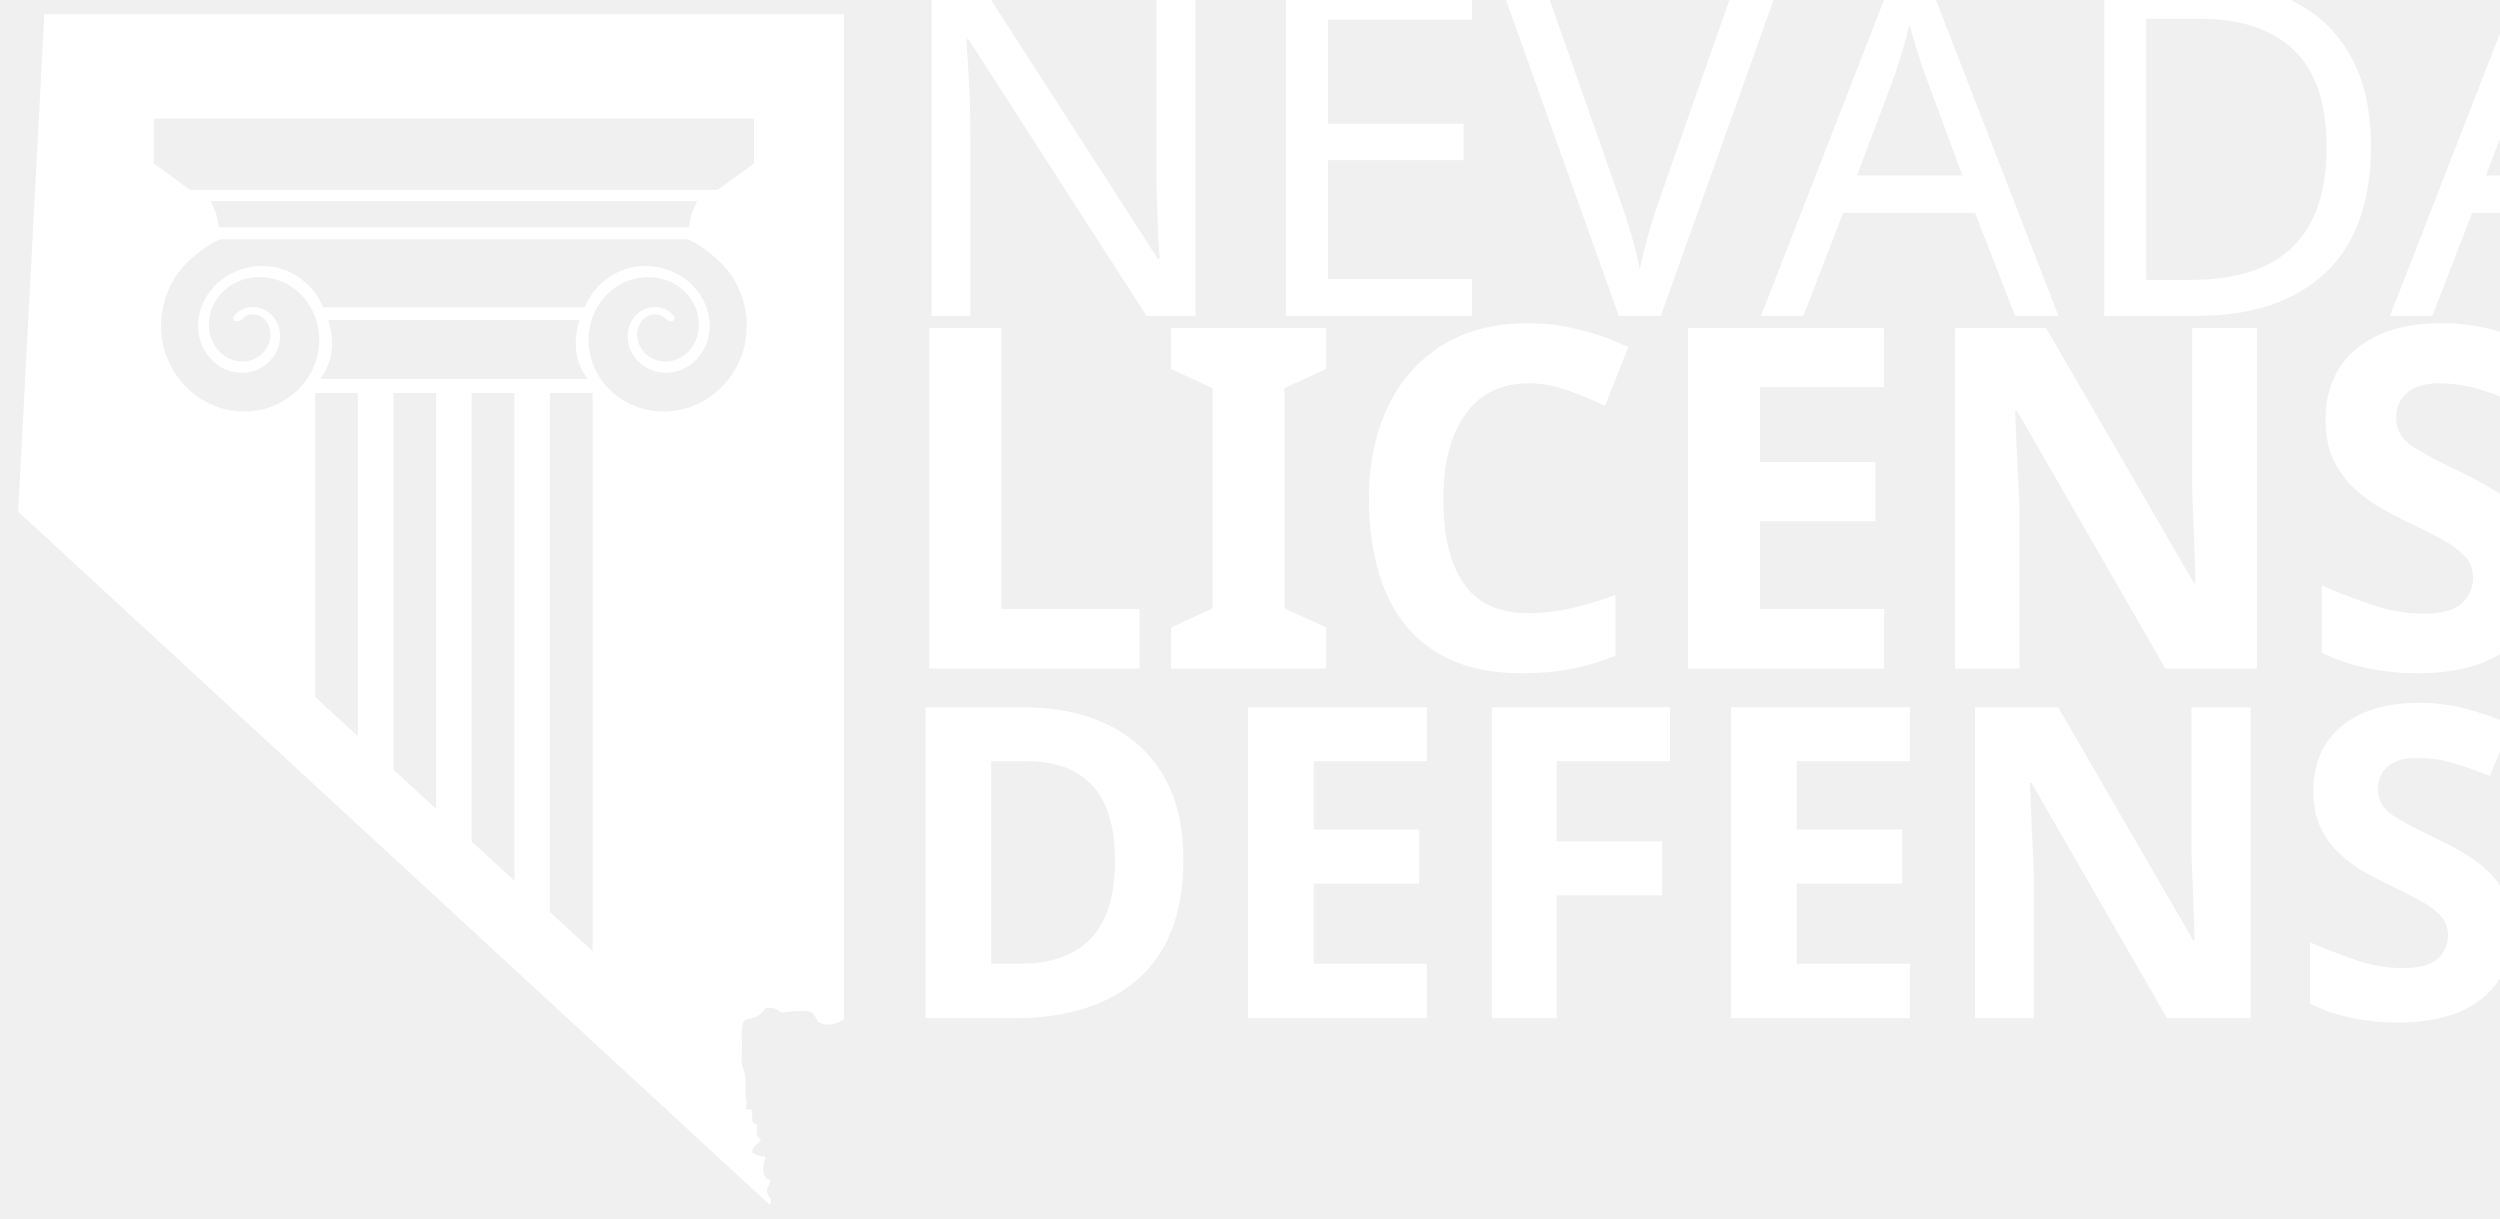
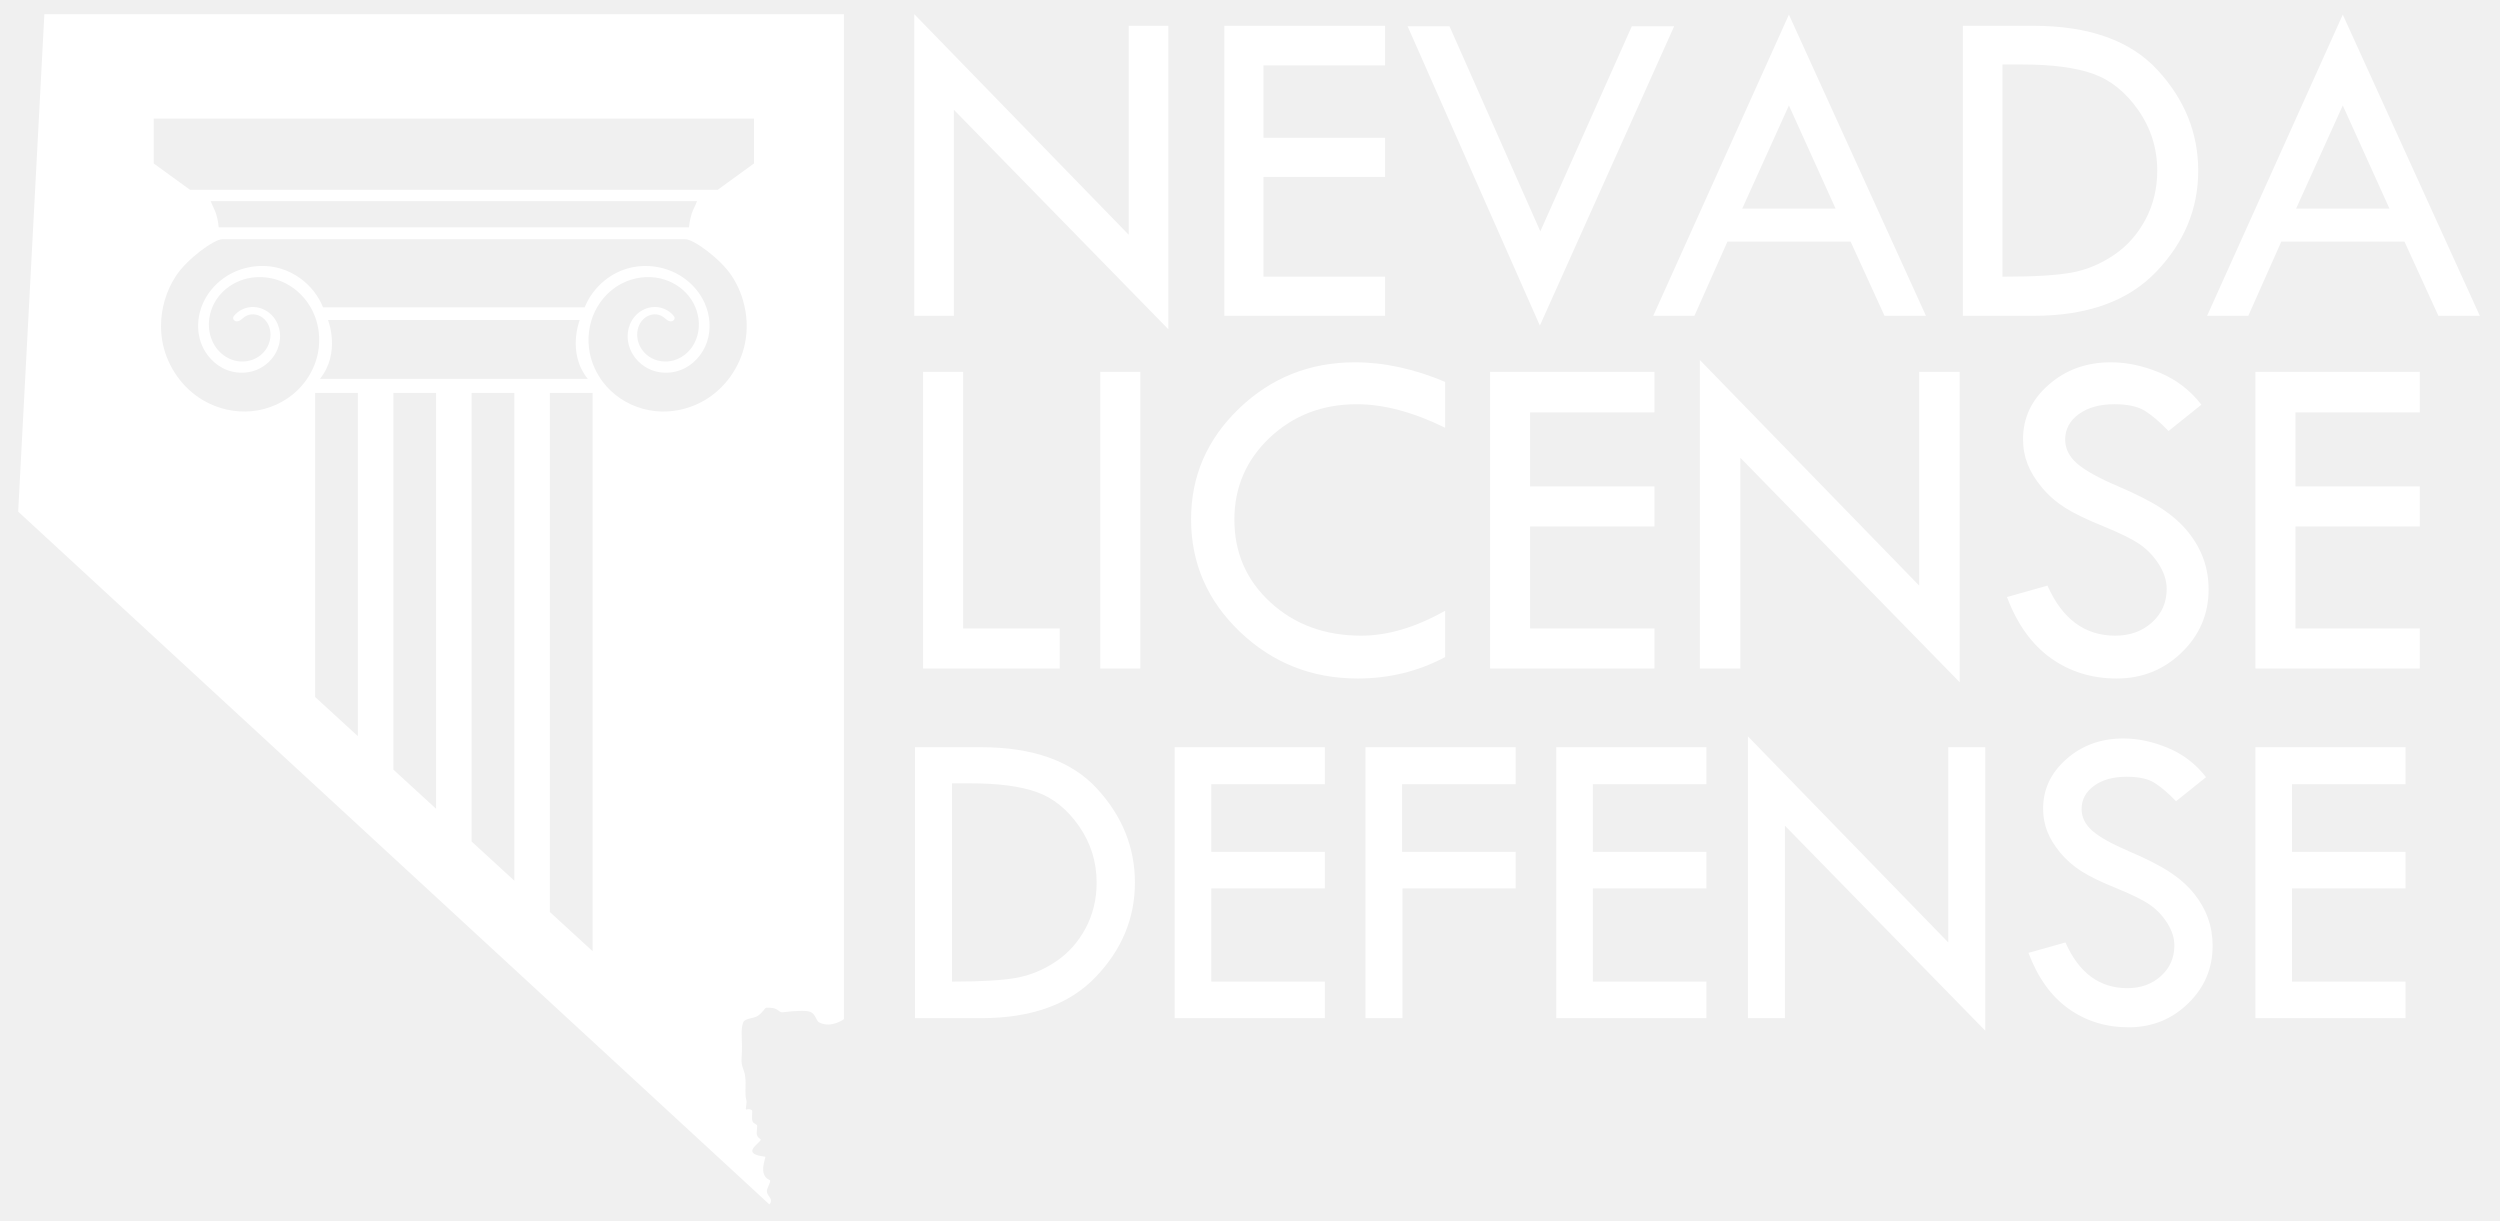
- <svg xmlns="http://www.w3.org/2000/svg" width="297.729mm" height="145.134mm" viewBox="0 0 297.729 145.134" version="1.1" id="svg1">
-   <defs id="defs1" />
-   <g id="layer1" transform="translate(0,-31.70429)">
-     <text xml:space="preserve" style="font-style:normal;font-variant:normal;font-weight:normal;font-stretch:normal;font-size:56.794px;line-height:41.266px;font-family:'New Century Schoolbook';-inkscape-font-specification:'New Century Schoolbook, Normal';font-variant-ligatures:normal;font-variant-caps:normal;font-variant-numeric:normal;font-variant-east-asian:normal;text-align:start;text-decoration-color:#000000;writing-mode:lr-tb;direction:ltr;text-anchor:start;fill:#ffffff;fill-opacity:1;stroke-width:0.5;stroke-linejoin:round;stroke-miterlimit:10" x="105.554" y="69.317" id="text1-0-4-6-5-0-8-0">
-       <tspan id="tspan1-5-5-1-0-3-9-6" x="105.554" y="69.317" style="font-style:normal;font-variant:normal;font-weight:normal;font-stretch:normal;font-size:55.526px;line-height:41.266px;font-family:'Tw Cen MT';-inkscape-font-specification:'Tw Cen MT, Normal';font-variant-ligatures:normal;font-variant-caps:normal;font-variant-numeric:normal;font-variant-east-asian:normal;fill:#ffffff;fill-opacity:1;stroke-width:0.5">NEVADA</tspan>
-       <tspan x="105.554" y="111.322" style="font-style:normal;font-variant:normal;font-weight:bold;font-stretch:normal;font-size:56.794px;line-height:41.266px;font-family:'Tw Cen MT';-inkscape-font-specification:'Tw Cen MT, Normal';font-variant-ligatures:normal;font-variant-caps:normal;font-variant-numeric:normal;font-variant-east-asian:normal;fill:#ffffff;fill-opacity:1;stroke-width:0.5" id="tspan36-8-79-4-2-1">LICENSE</tspan>
-       <tspan x="105.554" y="152.965" style="font-style:normal;font-variant:normal;font-weight:bold;font-stretch:normal;font-size:51.878px;line-height:41.266px;font-family:'Tw Cen MT';-inkscape-font-specification:'Tw Cen MT, Normal';font-variant-ligatures:normal;font-variant-caps:normal;font-variant-numeric:normal;font-variant-east-asian:normal;fill:#ffffff;fill-opacity:1;stroke-width:0.5" id="tspan35-9-0-1-9-8">DEFENSE</tspan>
-     </text>
-     <path id="path15-4-1-1" style="fill:#ffffff;fill-opacity:1;stroke-width:0.265;stroke-linejoin:round;stroke-miterlimit:2;-inkscape-stroke:none" d="M 5.283 33.393 L 2.165 92.638 L 91.633 175.149 C 92.252 174.403 91.154 174.144 91.359 173.375 C 91.456 173.013 91.869 172.333 91.672 172.25 C 90.2 171.629 91.289 169.481 91.133 169.463 C 88.225 169.132 90.28 168.03 90.587 167.488 C 90.687 167.311 90.301 167.337 90.148 166.869 C 90.08 166.66 90.176 166.081 90.178 165.809 C 90.181 165.547 89.734 165.586 89.615 165.217 C 89.482 164.802 89.67 163.987 89.541 163.913 C 89.008 163.608 88.776 164.079 88.837 163.66 C 89.028 162.351 88.797 163.129 88.785 161.732 C 88.775 160.589 88.857 160.733 88.722 159.729 C 88.654 159.223 88.256 158.661 88.319 157.805 C 88.488 155.494 88.137 154.458 88.514 153.472 C 88.708 152.968 89.754 153.009 90.211 152.718 C 90.866 152.3 91.075 151.724 91.287 151.718 C 92.617 151.683 92.596 152.102 93.026 152.25 C 93.218 152.316 94.045 152.124 95.053 152.108 C 95.65 152.098 96.436 152.014 96.849 152.452 C 97.239 152.866 97.243 153.319 97.601 153.493 C 99.041 154.19 100.507 153.082 100.507 153.082 L 100.507 33.393 L 5.283 33.393 z M 18.309 45.832 L 89.798 45.832 L 89.798 51.175 L 85.473 54.312 L 85.049 54.312 L 23.058 54.312 L 22.634 54.312 L 18.309 51.175 L 18.309 45.832 z M 25.09 55.661 L 83.016 55.661 C 82.904 55.954 82.783 56.205 82.664 56.462 C 82.562 56.681 82.462 56.902 82.372 57.172 C 82.315 57.343 82.264 57.545 82.216 57.76 C 82.152 58.049 82.096 58.374 82.057 58.78 L 26.05 58.78 C 26.011 58.374 25.955 58.049 25.891 57.76 C 25.843 57.545 25.792 57.343 25.735 57.172 C 25.645 56.902 25.545 56.681 25.443 56.462 C 25.324 56.205 25.203 55.954 25.09 55.661 z M 26.485 60.195 L 26.486 60.195 L 26.488 60.195 L 81.622 60.195 L 81.624 60.195 C 82.632 60.197 85.811 62.546 87.134 64.537 C 87.14 64.547 87.147 64.557 87.153 64.566 C 87.347 64.862 87.526 65.167 87.69 65.48 C 88.017 66.106 88.281 66.765 88.481 67.443 C 88.982 69.137 89.076 70.951 88.709 72.679 C 88.123 75.444 86.353 77.948 83.915 79.378 C 82.387 80.274 80.611 80.748 78.842 80.717 C 78.589 80.712 78.336 80.698 78.085 80.672 C 76.071 80.47 74.125 79.588 72.672 78.178 C 72.366 77.882 72.082 77.562 71.823 77.222 C 71.046 76.205 70.494 75.016 70.244 73.762 C 70.077 72.925 70.046 72.061 70.15 71.215 C 70.202 70.791 70.288 70.373 70.407 69.963 C 70.526 69.554 70.679 69.155 70.865 68.771 C 71.037 68.418 71.237 68.079 71.462 67.757 C 72.137 66.792 73.041 65.986 74.09 65.451 C 74.789 65.093 75.551 64.859 76.33 64.759 C 77.108 64.658 77.903 64.691 78.667 64.87 C 78.83 64.908 78.991 64.954 79.15 65.005 C 79.309 65.056 79.466 65.113 79.62 65.176 C 79.774 65.24 79.926 65.309 80.075 65.384 C 80.141 65.418 80.203 65.457 80.267 65.492 C 80.349 65.538 80.432 65.58 80.512 65.629 C 80.654 65.716 80.792 65.809 80.927 65.908 C 81.061 66.006 81.191 66.11 81.317 66.219 C 81.443 66.329 81.563 66.444 81.679 66.564 C 81.795 66.683 81.906 66.808 82.011 66.938 C 82.431 67.457 82.754 68.054 82.963 68.688 C 83.058 68.976 83.126 69.272 83.172 69.571 C 83.176 69.601 83.184 69.631 83.188 69.661 C 83.19 69.675 83.19 69.689 83.192 69.704 C 83.232 70.02 83.244 70.339 83.224 70.658 C 83.211 70.877 83.183 71.096 83.14 71.312 C 83.097 71.528 83.039 71.741 82.967 71.949 C 82.823 72.365 82.623 72.76 82.364 73.116 C 82.235 73.294 82.092 73.462 81.936 73.617 C 81.469 74.084 80.89 74.439 80.257 74.622 C 79.269 74.908 78.154 74.754 77.303 74.176 C 76.877 73.887 76.52 73.498 76.273 73.047 C 76.233 72.973 76.196 72.898 76.161 72.822 C 76.127 72.745 76.095 72.667 76.067 72.588 C 75.952 72.261 75.89 71.916 75.889 71.57 C 75.887 71.182 75.962 70.793 76.12 70.439 C 76.279 70.085 76.523 69.768 76.834 69.536 C 77.144 69.304 77.523 69.16 77.91 69.141 C 78.297 69.123 78.692 69.233 79.006 69.461 C 79.113 69.539 79.211 69.631 79.315 69.715 C 79.418 69.8 79.528 69.879 79.652 69.927 C 79.658 69.929 79.664 69.932 79.67 69.934 C 79.704 69.946 79.739 69.955 79.775 69.962 C 79.779 69.964 79.782 69.965 79.785 69.965 C 79.805 69.969 79.824 69.971 79.844 69.972 C 79.864 69.975 79.884 69.975 79.904 69.975 C 79.969 69.974 80.033 69.961 80.093 69.936 C 80.113 69.928 80.132 69.918 80.15 69.907 C 80.224 69.863 80.286 69.797 80.319 69.717 C 80.352 69.638 80.356 69.546 80.325 69.466 C 80.304 69.413 80.27 69.367 80.235 69.323 C 80.165 69.236 80.09 69.153 80.01 69.076 C 79.93 68.998 79.845 68.925 79.756 68.858 C 79.489 68.656 79.186 68.502 78.865 68.401 C 78.545 68.301 78.208 68.254 77.872 68.268 C 77.09 68.3 76.333 68.651 75.776 69.202 C 75.696 69.281 75.621 69.364 75.55 69.45 C 75.119 69.977 74.853 70.633 74.775 71.309 C 74.716 71.816 74.762 72.333 74.897 72.826 C 74.942 72.99 74.998 73.152 75.062 73.309 C 75.347 74.003 75.817 74.616 76.402 75.086 C 76.519 75.18 76.641 75.268 76.766 75.35 C 76.892 75.432 77.021 75.508 77.154 75.578 C 77.288 75.647 77.424 75.71 77.563 75.765 C 77.703 75.821 77.845 75.869 77.989 75.91 C 78.997 76.2 80.102 76.146 81.082 75.768 C 81.45 75.626 81.798 75.438 82.122 75.214 C 82.445 74.99 82.743 74.729 83.01 74.439 C 83.144 74.294 83.27 74.142 83.388 73.984 C 83.624 73.667 83.827 73.325 83.992 72.965 C 84.074 72.786 84.147 72.602 84.209 72.415 C 84.709 70.917 84.571 69.236 83.923 67.796 C 83.656 67.203 83.305 66.65 82.89 66.151 C 82.682 65.901 82.457 65.665 82.219 65.444 C 81.98 65.223 81.728 65.017 81.463 64.828 C 80.26 63.969 78.807 63.478 77.332 63.393 C 76.447 63.342 75.554 63.438 74.702 63.688 C 73.568 64.021 72.519 64.626 71.645 65.423 C 71.427 65.622 71.219 65.833 71.024 66.054 C 70.437 66.719 69.962 67.481 69.633 68.305 L 69.255 68.305 L 38.85 68.305 L 38.472 68.305 C 37.925 66.932 36.968 65.732 35.774 64.862 C 35.057 64.341 34.254 63.938 33.403 63.688 C 33.12 63.605 32.832 63.538 32.541 63.489 L 32.54 63.489 C 30.502 63.144 28.327 63.626 26.642 64.828 C 25.584 65.584 24.717 66.611 24.184 67.796 C 24.021 68.156 23.891 68.531 23.795 68.914 C 23.506 70.065 23.522 71.292 23.897 72.415 C 24.084 72.977 24.363 73.508 24.717 73.984 C 24.835 74.142 24.962 74.294 25.096 74.439 C 25.229 74.584 25.371 74.722 25.519 74.852 C 25.668 74.981 25.822 75.102 25.984 75.214 C 26.145 75.326 26.313 75.429 26.487 75.522 L 26.487 75.522 C 26.661 75.614 26.839 75.697 27.023 75.768 L 27.024 75.768 C 28.004 76.146 29.108 76.2 30.117 75.91 C 30.211 75.883 30.304 75.848 30.397 75.815 C 30.445 75.797 30.494 75.784 30.542 75.765 C 31.099 75.543 31.611 75.206 32.04 74.787 C 32.148 74.682 32.25 74.572 32.346 74.457 C 32.636 74.113 32.874 73.726 33.044 73.309 C 33.109 73.152 33.164 72.99 33.209 72.826 C 33.344 72.333 33.39 71.816 33.331 71.309 C 33.253 70.633 32.988 69.977 32.557 69.45 C 32.486 69.364 32.41 69.281 32.33 69.202 C 32.251 69.124 32.167 69.049 32.08 68.979 C 31.993 68.909 31.903 68.843 31.809 68.782 C 31.715 68.721 31.618 68.665 31.518 68.614 C 31.32 68.511 31.111 68.43 30.895 68.371 C 30.68 68.313 30.458 68.278 30.235 68.268 C 29.9 68.254 29.562 68.301 29.242 68.401 C 28.921 68.502 28.618 68.656 28.351 68.858 C 28.262 68.925 28.178 68.998 28.098 69.076 C 28.017 69.153 27.942 69.236 27.872 69.323 C 27.837 69.367 27.803 69.413 27.782 69.466 C 27.751 69.546 27.755 69.638 27.788 69.717 C 27.822 69.797 27.883 69.863 27.957 69.907 C 27.975 69.918 27.994 69.928 28.014 69.936 C 28.074 69.961 28.138 69.974 28.203 69.975 C 28.247 69.976 28.291 69.97 28.335 69.962 C 28.369 69.955 28.404 69.946 28.437 69.934 C 28.443 69.932 28.449 69.929 28.455 69.927 C 28.58 69.879 28.69 69.8 28.793 69.715 C 28.896 69.63 28.994 69.539 29.102 69.461 C 29.415 69.233 29.81 69.123 30.197 69.141 C 30.584 69.16 30.963 69.304 31.274 69.536 C 31.351 69.594 31.425 69.657 31.494 69.725 C 31.632 69.861 31.752 70.015 31.852 70.181 C 31.902 70.264 31.947 70.35 31.987 70.439 C 32.145 70.793 32.22 71.182 32.218 71.57 C 32.218 71.699 32.209 71.827 32.192 71.955 C 32.176 72.082 32.15 72.208 32.118 72.332 C 32.086 72.457 32.045 72.579 31.998 72.699 C 31.951 72.818 31.896 72.934 31.834 73.047 C 31.78 73.146 31.72 73.243 31.655 73.336 C 31.427 73.665 31.136 73.951 30.804 74.176 C 29.954 74.754 28.839 74.908 27.851 74.622 C 27.534 74.531 27.231 74.396 26.949 74.226 C 26.855 74.169 26.763 74.109 26.674 74.044 C 26.495 73.916 26.328 73.772 26.172 73.617 C 26.016 73.461 25.872 73.293 25.743 73.115 C 25.614 72.937 25.5 72.75 25.399 72.555 C 25.198 72.164 25.054 71.744 24.969 71.312 C 24.926 71.096 24.897 70.877 24.883 70.658 C 24.862 70.325 24.876 69.991 24.92 69.661 C 24.924 69.631 24.931 69.601 24.936 69.571 C 24.981 69.271 25.049 68.976 25.144 68.688 C 25.353 68.054 25.677 67.456 26.097 66.937 C 26.212 66.795 26.334 66.658 26.462 66.528 C 26.591 66.398 26.726 66.273 26.866 66.155 C 27.146 65.92 27.447 65.71 27.766 65.528 C 28.027 65.379 28.299 65.249 28.58 65.139 C 28.86 65.029 29.149 64.938 29.442 64.87 C 30.206 64.691 31 64.658 31.779 64.758 C 31.974 64.783 32.167 64.817 32.359 64.858 C 32.935 64.983 33.494 65.182 34.019 65.45 C 35.417 66.164 36.557 67.358 37.243 68.771 C 37.336 68.963 37.421 69.158 37.497 69.357 C 37.727 69.954 37.88 70.579 37.958 71.214 C 38.062 72.061 38.031 72.925 37.864 73.761 C 37.614 75.016 37.063 76.205 36.286 77.222 C 36.027 77.561 35.742 77.881 35.436 78.178 C 33.983 79.587 32.038 80.47 30.023 80.672 C 28.009 80.874 25.939 80.401 24.193 79.377 C 22.974 78.662 21.922 77.679 21.102 76.529 C 20.691 75.954 20.339 75.337 20.053 74.691 C 19.767 74.045 19.546 73.37 19.399 72.679 C 19.253 71.987 19.18 71.282 19.177 70.577 C 19.169 68.46 19.792 66.338 20.955 64.566 C 20.961 64.556 20.968 64.545 20.975 64.536 C 22.298 62.545 25.476 60.197 26.485 60.195 z M 39.062 69.813 L 39.122 69.813 L 68.985 69.813 L 69.045 69.813 C 69.045 69.813 67.485 73.711 70.004 76.829 L 38.103 76.829 C 40.622 73.711 39.062 69.813 39.062 69.813 z M 37.531 78.504 L 42.619 78.504 L 42.619 119.379 L 37.531 114.714 L 37.531 78.504 z M 46.85 78.504 L 51.938 78.504 L 51.938 128.029 L 46.85 123.364 L 46.85 78.504 z M 56.169 78.504 L 61.257 78.504 L 61.257 136.594 L 56.169 131.929 L 56.169 78.504 z M 65.489 78.504 L 70.577 78.504 L 70.577 144.989 L 65.489 140.325 L 65.489 78.504 z " />
+ <svg xmlns="http://www.w3.org/2000/svg" xmlns:ns1="https://www.affinity.studio/" width="100%" height="100%" viewBox="0 0 844 412" version="1.1" xml:space="preserve" style="fill-rule:evenodd;clip-rule:evenodd;stroke-linejoin:round;stroke-miterlimit:2;">
+   <g id="Layer-1" ns1:id="Layer 1" transform="matrix(2.834646,0,0,2.834646,0,-89.87044)">
+     <g>
+       <g transform="matrix(1,0,0,1,105.5542,69.31716)">
+         <path d="M3.335,-35.924L28.875,-9.652L28.875,-34.541L33.592,-34.541L33.592,1.6L8.052,-24.537L8.052,0L3.335,0L3.335,-35.924Z" style="fill:white;" />
+         <path d="M40.262,-34.541L59.403,-34.541L59.403,-29.824L44.925,-29.824L44.925,-21.202L59.403,-21.202L59.403,-16.539L44.925,-16.539L44.925,-4.663L59.403,-4.663L59.403,0L40.262,0L40.262,-34.541Z" style="fill:white;" />
+         <path d="M62.088,-34.487L67.076,-34.487L77.894,-10.059L88.793,-34.487L93.836,-34.487L77.84,1.166L62.088,-34.487Z" style="fill:white;" />
+         <path d="M107.501,-35.87L123.823,0L118.888,0L114.848,-8.839L100.181,-8.839L96.249,0L91.342,0L107.501,-35.87ZM107.501,-25.052L101.943,-12.77L113.059,-12.77L107.501,-25.052Z" style="fill:white;" />
+         <path d="M128.215,-34.541L136.593,-34.541C143.226,-34.541 148.161,-32.788 151.396,-29.281C154.631,-25.775 156.249,-21.771 156.249,-17.271C156.249,-12.734 154.577,-8.721 151.233,-5.233C147.889,-1.744 143.027,0 136.647,0L128.215,0L128.215,-34.541ZM132.932,-29.932L132.932,-4.663L133.203,-4.663C136.71,-4.663 139.349,-4.821 141.12,-5.138C142.892,-5.454 144.573,-6.145 146.163,-7.212C147.754,-8.278 149.019,-9.693 149.959,-11.455C150.899,-13.217 151.369,-15.156 151.369,-17.271C151.369,-19.928 150.619,-22.332 149.118,-24.483C147.618,-26.633 145.824,-28.079 143.737,-28.821C141.649,-29.562 138.843,-29.932 135.318,-29.932L132.932,-29.932Z" style="fill:white;" />
+         <path d="M173.465,-35.87L189.787,0L184.853,0L180.813,-8.839L166.145,-8.839L162.214,0L157.306,0L173.465,-35.87ZM173.465,-25.052L167.907,-12.77L179.024,-12.77L173.465,-25.052Z" style="fill:white;" />
+       </g>
+       <g transform="matrix(1,0,0,1,105.5542,111.3216)">
+         <path d="M4.382,-35.33L9.151,-35.33L9.151,-4.77L20.66,-4.77L20.66,0L4.382,0L4.382,-35.33Z" style="fill:white;" />
+         <rect x="25.485" y="-35.33" width="4.77" height="35.33" style="fill:white;" />
+         <path d="M66.555,-34.137L66.555,-28.674C62.747,-30.541 59.243,-31.475 56.045,-31.475C51.941,-31.475 48.483,-30.148 45.673,-27.496C42.863,-24.843 41.458,-21.584 41.458,-17.72C41.458,-13.782 42.896,-10.496 45.77,-7.862C48.645,-5.227 52.246,-3.91 56.572,-3.91C59.715,-3.91 63.042,-4.899 66.555,-6.877L66.555,-1.359C63.357,0.342 59.89,1.192 56.156,1.192C50.683,1.192 46.006,-0.661 42.124,-4.368C38.241,-8.074 36.3,-12.544 36.3,-17.776C36.3,-22.915 38.209,-27.315 42.027,-30.976C45.844,-34.636 50.443,-36.467 55.823,-36.467C59.28,-36.467 62.858,-35.69 66.555,-34.137Z" style="fill:white;" />
+         <path d="M71.907,-35.33L91.485,-35.33L91.485,-30.504L76.677,-30.504L76.677,-21.686L91.485,-21.686L91.485,-16.916L76.677,-16.916L76.677,-4.77L91.485,-4.77L91.485,0L71.907,0L71.907,-35.33Z" style="fill:white;" />
+         <path d="M96.893,-36.744L123.016,-9.872L123.016,-35.33L127.841,-35.33L127.841,1.636L101.718,-25.097L101.718,0L96.893,0L96.893,-36.744Z" style="fill:white;" />
+         <path d="M156.626,-31.42L152.716,-28.286C151.681,-29.358 150.742,-30.158 149.901,-30.685C149.06,-31.212 147.845,-31.475 146.255,-31.475C144.517,-31.475 143.107,-31.082 142.026,-30.296C140.944,-29.511 140.403,-28.498 140.403,-27.26C140.403,-26.188 140.875,-25.24 141.818,-24.417C142.76,-23.595 144.369,-22.698 146.643,-21.727C148.917,-20.757 150.687,-19.851 151.953,-19.01C153.22,-18.169 154.26,-17.24 155.073,-16.223C155.887,-15.206 156.492,-14.134 156.89,-13.006C157.287,-11.878 157.486,-10.686 157.486,-9.429C157.486,-6.489 156.418,-3.984 154.283,-1.913C152.148,0.157 149.564,1.192 146.532,1.192C143.574,1.192 140.963,0.384 138.698,-1.234C136.433,-2.852 134.691,-5.278 133.471,-8.513L138.296,-9.872C140.052,-5.898 142.742,-3.91 146.366,-3.91C148.122,-3.91 149.582,-4.437 150.747,-5.491C151.912,-6.545 152.494,-7.876 152.494,-9.484C152.494,-10.445 152.189,-11.411 151.579,-12.382C150.969,-13.353 150.211,-14.152 149.305,-14.781C148.399,-15.409 146.953,-16.126 144.965,-16.93C142.978,-17.734 141.452,-18.474 140.389,-19.148C139.326,-19.823 138.407,-20.627 137.63,-21.561C136.854,-22.495 136.285,-23.424 135.925,-24.348C135.564,-25.272 135.384,-26.261 135.384,-27.315C135.384,-29.848 136.401,-32.006 138.434,-33.791C140.468,-35.575 142.936,-36.467 145.839,-36.467C147.761,-36.467 149.712,-36.051 151.69,-35.219C153.668,-34.387 155.313,-33.12 156.626,-31.42Z" style="fill:white;" />
+         <path d="M163.06,-35.33L182.638,-35.33L182.638,-30.504L167.83,-30.504L167.83,-21.686L182.638,-21.686L182.638,-16.916L167.83,-16.916L167.83,-4.77L182.638,-4.77L182.638,0L163.06,0L163.06,-35.33Z" style="fill:white;" />
+       </g>
+       <g transform="matrix(1,0,0,1,105.5542,152.965)">
+         <path d="M3.42,-32.272L11.247,-32.272C17.445,-32.272 22.055,-30.634 25.078,-27.358C28.101,-24.082 29.612,-20.341 29.612,-16.136C29.612,-11.897 28.05,-8.148 24.926,-4.889C21.802,-1.63 17.259,0 11.298,0L3.42,0L3.42,-32.272ZM7.827,-27.966L7.827,-4.357L8.081,-4.357C11.357,-4.357 13.822,-4.505 15.477,-4.8C17.132,-5.096 18.703,-5.742 20.189,-6.738C21.675,-7.734 22.857,-9.056 23.735,-10.702C24.613,-12.349 25.053,-14.16 25.053,-16.136C25.053,-18.618 24.352,-20.864 22.95,-22.874C21.548,-24.884 19.872,-26.235 17.922,-26.927C15.971,-27.619 13.35,-27.966 10.056,-27.966L7.827,-27.966Z" style="fill:white;" />
+         <path d="M34.349,-32.272L52.233,-32.272L52.233,-27.864L38.706,-27.864L38.706,-19.809L52.233,-19.809L52.233,-15.452L38.706,-15.452L38.706,-4.357L52.233,-4.357L52.233,0L34.349,0L34.349,-32.272Z" style="fill:white;" />
+         <path d="M57.071,-32.272L74.955,-32.272L74.955,-27.864L61.428,-27.864L61.428,-19.809L74.955,-19.809L74.955,-15.452L61.479,-15.452L61.479,0L57.071,0L57.071,-32.272Z" style="fill:white;" />
+         <path d="M79.793,-32.272L97.677,-32.272L97.677,-27.864L84.15,-27.864L84.15,-19.809L97.677,-19.809L97.677,-15.452L84.15,-15.452L84.15,-4.357L97.677,-4.357L97.677,0L79.793,0L79.793,-32.272Z" style="fill:white;" />
+         <path d="M102.617,-33.564L126.479,-9.018L126.479,-32.272L130.886,-32.272L130.886,1.495L107.024,-22.925L107.024,0L102.617,0L102.617,-33.564Z" style="fill:white;" />
+         <path d="M157.18,-28.7L153.608,-25.838C152.663,-26.817 151.806,-27.548 151.037,-28.029C150.269,-28.51 149.159,-28.751 147.706,-28.751C146.119,-28.751 144.831,-28.392 143.843,-27.674C142.855,-26.957 142.361,-26.032 142.361,-24.901C142.361,-23.921 142.792,-23.056 143.653,-22.304C144.515,-21.553 145.984,-20.734 148.061,-19.847C150.138,-18.96 151.755,-18.133 152.912,-17.365C154.069,-16.596 155.019,-15.748 155.762,-14.819C156.505,-13.89 157.058,-12.91 157.421,-11.88C157.784,-10.85 157.965,-9.761 157.965,-8.613C157.965,-5.928 156.99,-3.639 155.04,-1.748C153.089,0.144 150.729,1.089 147.96,1.089C145.258,1.089 142.872,0.35 140.803,-1.127C138.735,-2.605 137.143,-4.821 136.029,-7.777L140.436,-9.018C142.04,-5.387 144.498,-3.572 147.808,-3.572C149.412,-3.572 150.746,-4.053 151.81,-5.016C152.874,-5.978 153.406,-7.194 153.406,-8.663C153.406,-9.541 153.127,-10.424 152.57,-11.31C152.013,-12.197 151.32,-12.927 150.493,-13.502C149.665,-14.076 148.344,-14.73 146.528,-15.465C144.713,-16.199 143.32,-16.875 142.349,-17.491C141.378,-18.108 140.538,-18.842 139.828,-19.695C139.119,-20.548 138.6,-21.396 138.27,-22.241C137.941,-23.085 137.776,-23.989 137.776,-24.951C137.776,-27.265 138.705,-29.236 140.563,-30.866C142.42,-32.496 144.675,-33.311 147.326,-33.311C149.083,-33.311 150.864,-32.931 152.671,-32.171C154.478,-31.411 155.981,-30.254 157.18,-28.7Z" style="fill:white;" />
+         <path d="M163.057,-32.272L180.941,-32.272L180.941,-27.864L167.414,-27.864L167.414,-19.809L180.941,-19.809L180.941,-15.452L167.414,-15.452L167.414,-4.357L180.941,-4.357L180.941,0L163.057,0L163.057,-32.272Z" style="fill:white;" />
+       </g>
+     </g>
+     <path id="path15-4-1-1" d="M5.283,33.393L2.165,92.638L91.633,175.149C92.252,174.403 91.154,174.144 91.359,173.375C91.456,173.013 91.869,172.333 91.672,172.25C90.2,171.629 91.289,169.481 91.133,169.463C88.225,169.132 90.28,168.03 90.587,167.488C90.687,167.311 90.301,167.337 90.148,166.869C90.08,166.66 90.176,166.081 90.178,165.809C90.181,165.547 89.734,165.586 89.615,165.217C89.482,164.802 89.67,163.987 89.541,163.913C89.008,163.608 88.776,164.079 88.837,163.66C89.028,162.351 88.797,163.129 88.785,161.732C88.775,160.589 88.857,160.733 88.722,159.729C88.654,159.223 88.256,158.661 88.319,157.805C88.488,155.494 88.137,154.458 88.514,153.472C88.708,152.968 89.754,153.009 90.211,152.718C90.866,152.3 91.075,151.724 91.287,151.718C92.617,151.683 92.596,152.102 93.026,152.25C93.218,152.316 94.045,152.124 95.053,152.108C95.65,152.098 96.436,152.014 96.849,152.452C97.239,152.866 97.243,153.319 97.601,153.493C99.041,154.19 100.507,153.082 100.507,153.082L100.507,33.393L5.283,33.393ZM18.309,45.832L89.798,45.832L89.798,51.175L85.473,54.312L22.634,54.312L18.309,51.175L18.309,45.832ZM25.09,55.661L83.016,55.661C82.904,55.954 82.783,56.205 82.664,56.462C82.562,56.681 82.462,56.902 82.372,57.172C82.315,57.343 82.264,57.545 82.216,57.76C82.152,58.049 82.096,58.374 82.057,58.78L26.05,58.78C26.011,58.374 25.955,58.049 25.891,57.76C25.843,57.545 25.792,57.343 25.735,57.172C25.645,56.902 25.545,56.681 25.443,56.462C25.324,56.205 25.203,55.954 25.09,55.661ZM26.485,60.195L26.486,60.195L81.624,60.195C82.632,60.197 85.811,62.546 87.134,64.537C87.14,64.547 87.147,64.557 87.153,64.566C87.347,64.862 87.526,65.167 87.69,65.48C88.017,66.106 88.281,66.765 88.481,67.443C88.982,69.137 89.076,70.951 88.709,72.679C88.123,75.444 86.353,77.948 83.915,79.378C82.387,80.274 80.611,80.748 78.842,80.717C78.589,80.712 78.336,80.698 78.085,80.672C76.071,80.47 74.125,79.588 72.672,78.178C72.366,77.882 72.082,77.562 71.823,77.222C71.046,76.205 70.494,75.016 70.244,73.762C70.077,72.925 70.046,72.061 70.15,71.215C70.202,70.791 70.288,70.373 70.407,69.963C70.526,69.554 70.679,69.155 70.865,68.771C71.037,68.418 71.237,68.079 71.462,67.757C72.137,66.792 73.041,65.986 74.09,65.451C74.789,65.093 75.551,64.859 76.33,64.759C77.108,64.658 77.903,64.691 78.667,64.87C78.83,64.908 78.991,64.954 79.15,65.005C79.309,65.056 79.466,65.113 79.62,65.176C79.774,65.24 79.926,65.309 80.075,65.384C80.141,65.418 80.203,65.457 80.267,65.492C80.349,65.538 80.432,65.58 80.512,65.629C80.654,65.716 80.792,65.809 80.927,65.908C81.061,66.006 81.191,66.11 81.317,66.219C81.443,66.329 81.563,66.444 81.679,66.564C81.795,66.683 81.906,66.808 82.011,66.938C82.431,67.457 82.754,68.054 82.963,68.688C83.058,68.976 83.126,69.272 83.172,69.571C83.176,69.601 83.184,69.631 83.188,69.661C83.19,69.675 83.19,69.689 83.192,69.704C83.232,70.02 83.244,70.339 83.224,70.658C83.211,70.877 83.183,71.096 83.14,71.312C83.097,71.528 83.039,71.741 82.967,71.949C82.823,72.365 82.623,72.76 82.364,73.116C82.235,73.294 82.092,73.462 81.936,73.617C81.469,74.084 80.89,74.439 80.257,74.622C79.269,74.908 78.154,74.754 77.303,74.176C76.877,73.887 76.52,73.498 76.273,73.047C76.233,72.973 76.196,72.898 76.161,72.822C76.127,72.745 76.095,72.667 76.067,72.588C75.952,72.261 75.89,71.916 75.889,71.57C75.887,71.182 75.962,70.793 76.12,70.439C76.279,70.085 76.523,69.768 76.834,69.536C77.144,69.304 77.523,69.16 77.91,69.141C78.297,69.123 78.692,69.233 79.006,69.461C79.113,69.539 79.211,69.631 79.315,69.715C79.418,69.8 79.528,69.879 79.652,69.927C79.658,69.929 79.664,69.932 79.67,69.934C79.704,69.946 79.739,69.955 79.775,69.962C79.779,69.964 79.782,69.965 79.785,69.965C79.805,69.969 79.824,69.971 79.844,69.972C79.864,69.975 79.884,69.975 79.904,69.975C79.969,69.974 80.033,69.961 80.093,69.936C80.113,69.928 80.132,69.918 80.15,69.907C80.224,69.863 80.286,69.797 80.319,69.717C80.352,69.638 80.356,69.546 80.325,69.466C80.304,69.413 80.27,69.367 80.235,69.323C80.165,69.236 80.09,69.153 80.01,69.076C79.93,68.998 79.845,68.925 79.756,68.858C79.489,68.656 79.186,68.502 78.865,68.401C78.545,68.301 78.208,68.254 77.872,68.268C77.09,68.3 76.333,68.651 75.776,69.202C75.696,69.281 75.621,69.364 75.55,69.45C75.119,69.977 74.853,70.633 74.775,71.309C74.716,71.816 74.762,72.333 74.897,72.826C74.942,72.99 74.998,73.152 75.062,73.309C75.347,74.003 75.817,74.616 76.402,75.086C76.519,75.18 76.641,75.268 76.766,75.35C76.892,75.432 77.021,75.508 77.154,75.578C77.288,75.647 77.424,75.71 77.563,75.765C77.703,75.821 77.845,75.869 77.989,75.91C78.997,76.2 80.102,76.146 81.082,75.768C81.45,75.626 81.798,75.438 82.122,75.214C82.445,74.99 82.743,74.729 83.01,74.439C83.144,74.294 83.27,74.142 83.388,73.984C83.624,73.667 83.827,73.325 83.992,72.965C84.074,72.786 84.147,72.602 84.209,72.415C84.709,70.917 84.571,69.236 83.923,67.796C83.656,67.203 83.305,66.65 82.89,66.151C82.682,65.901 82.457,65.665 82.219,65.444C81.98,65.223 81.728,65.017 81.463,64.828C80.26,63.969 78.807,63.478 77.332,63.393C76.447,63.342 75.554,63.438 74.702,63.688C73.568,64.021 72.519,64.626 71.645,65.423C71.427,65.622 71.219,65.833 71.024,66.054C70.437,66.719 69.962,67.481 69.633,68.305L38.472,68.305C37.925,66.932 36.968,65.732 35.774,64.862C35.057,64.341 34.254,63.938 33.403,63.688C33.12,63.605 32.832,63.538 32.541,63.489L32.54,63.489C30.502,63.144 28.327,63.626 26.642,64.828C25.584,65.584 24.717,66.611 24.184,67.796C24.021,68.156 23.891,68.531 23.795,68.914C23.506,70.065 23.522,71.292 23.897,72.415C24.084,72.977 24.363,73.508 24.717,73.984C24.835,74.142 24.962,74.294 25.096,74.439C25.229,74.584 25.371,74.722 25.519,74.852C25.668,74.981 25.822,75.102 25.984,75.214C26.145,75.326 26.313,75.429 26.487,75.522L26.487,75.522C26.661,75.614 26.839,75.697 27.023,75.768L27.024,75.768C28.004,76.146 29.108,76.2 30.117,75.91C30.211,75.883 30.304,75.848 30.397,75.815C30.445,75.797 30.494,75.784 30.542,75.765C31.099,75.543 31.611,75.206 32.04,74.787C32.148,74.682 32.25,74.572 32.346,74.457C32.636,74.113 32.874,73.726 33.044,73.309C33.109,73.152 33.164,72.99 33.209,72.826C33.344,72.333 33.39,71.816 33.331,71.309C33.253,70.633 32.988,69.977 32.557,69.45C32.486,69.364 32.41,69.281 32.33,69.202C32.251,69.124 32.167,69.049 32.08,68.979C31.993,68.909 31.903,68.843 31.809,68.782C31.715,68.721 31.618,68.665 31.518,68.614C31.32,68.511 31.111,68.43 30.895,68.371C30.68,68.313 30.458,68.278 30.235,68.268C29.9,68.254 29.562,68.301 29.242,68.401C28.921,68.502 28.618,68.656 28.351,68.858C28.262,68.925 28.178,68.998 28.098,69.076C28.017,69.153 27.942,69.236 27.872,69.323C27.837,69.367 27.803,69.413 27.782,69.466C27.751,69.546 27.755,69.638 27.788,69.717C27.822,69.797 27.883,69.863 27.957,69.907C27.975,69.918 27.994,69.928 28.014,69.936C28.074,69.961 28.138,69.974 28.203,69.975C28.247,69.976 28.291,69.97 28.335,69.962C28.369,69.955 28.404,69.946 28.437,69.934C28.443,69.932 28.449,69.929 28.455,69.927C28.58,69.879 28.69,69.8 28.793,69.715C28.896,69.63 28.994,69.539 29.102,69.461C29.415,69.233 29.81,69.123 30.197,69.141C30.584,69.16 30.963,69.304 31.274,69.536C31.351,69.594 31.425,69.657 31.494,69.725C31.632,69.861 31.752,70.015 31.852,70.181C31.902,70.264 31.947,70.35 31.987,70.439C32.145,70.793 32.22,71.182 32.218,71.57C32.218,71.699 32.209,71.827 32.192,71.955C32.176,72.082 32.15,72.208 32.118,72.332C32.086,72.457 32.045,72.579 31.998,72.699C31.951,72.818 31.896,72.934 31.834,73.047C31.78,73.146 31.72,73.243 31.655,73.336C31.427,73.665 31.136,73.951 30.804,74.176C29.954,74.754 28.839,74.908 27.851,74.622C27.534,74.531 27.231,74.396 26.949,74.226C26.855,74.169 26.763,74.109 26.674,74.044C26.495,73.916 26.328,73.772 26.172,73.617C26.016,73.461 25.872,73.293 25.743,73.115C25.614,72.937 25.5,72.75 25.399,72.555C25.198,72.164 25.054,71.744 24.969,71.312C24.926,71.096 24.897,70.877 24.883,70.658C24.862,70.325 24.876,69.991 24.92,69.661C24.924,69.631 24.931,69.601 24.936,69.571C24.981,69.271 25.049,68.976 25.144,68.688C25.353,68.054 25.677,67.456 26.097,66.937C26.212,66.795 26.334,66.658 26.462,66.528C26.591,66.398 26.726,66.273 26.866,66.155C27.146,65.92 27.447,65.71 27.766,65.528C28.027,65.379 28.299,65.249 28.58,65.139C28.86,65.029 29.149,64.938 29.442,64.87C30.206,64.691 31,64.658 31.779,64.758C31.974,64.783 32.167,64.817 32.359,64.858C32.935,64.983 33.494,65.182 34.019,65.45C35.417,66.164 36.557,67.358 37.243,68.771C37.336,68.963 37.421,69.158 37.497,69.357C37.727,69.954 37.88,70.579 37.958,71.214C38.062,72.061 38.031,72.925 37.864,73.761C37.614,75.016 37.063,76.205 36.286,77.222C36.027,77.561 35.742,77.881 35.436,78.178C33.983,79.587 32.038,80.47 30.023,80.672C28.009,80.874 25.939,80.401 24.193,79.377C22.974,78.662 21.922,77.679 21.102,76.529C20.691,75.954 20.339,75.337 20.053,74.691C19.767,74.045 19.546,73.37 19.399,72.679C19.253,71.987 19.18,71.282 19.177,70.577C19.169,68.46 19.792,66.338 20.955,64.566C20.961,64.556 20.968,64.545 20.975,64.536C22.298,62.545 25.476,60.197 26.485,60.195ZM39.062,69.813L69.045,69.813C69.045,69.813 67.485,73.711 70.004,76.829L38.103,76.829C40.622,73.711 39.062,69.813 39.062,69.813ZM37.531,78.504L42.619,78.504L42.619,119.379L37.531,114.714L37.531,78.504ZM46.85,78.504L51.938,78.504L51.938,128.029L46.85,123.364L46.85,78.504ZM56.169,78.504L61.257,78.504L61.257,136.594L56.169,131.929L56.169,78.504ZM65.489,78.504L70.577,78.504L70.577,144.989L65.489,140.325L65.489,78.504Z" style="fill:white;fill-rule:nonzero;" />
  </g>
</svg>
